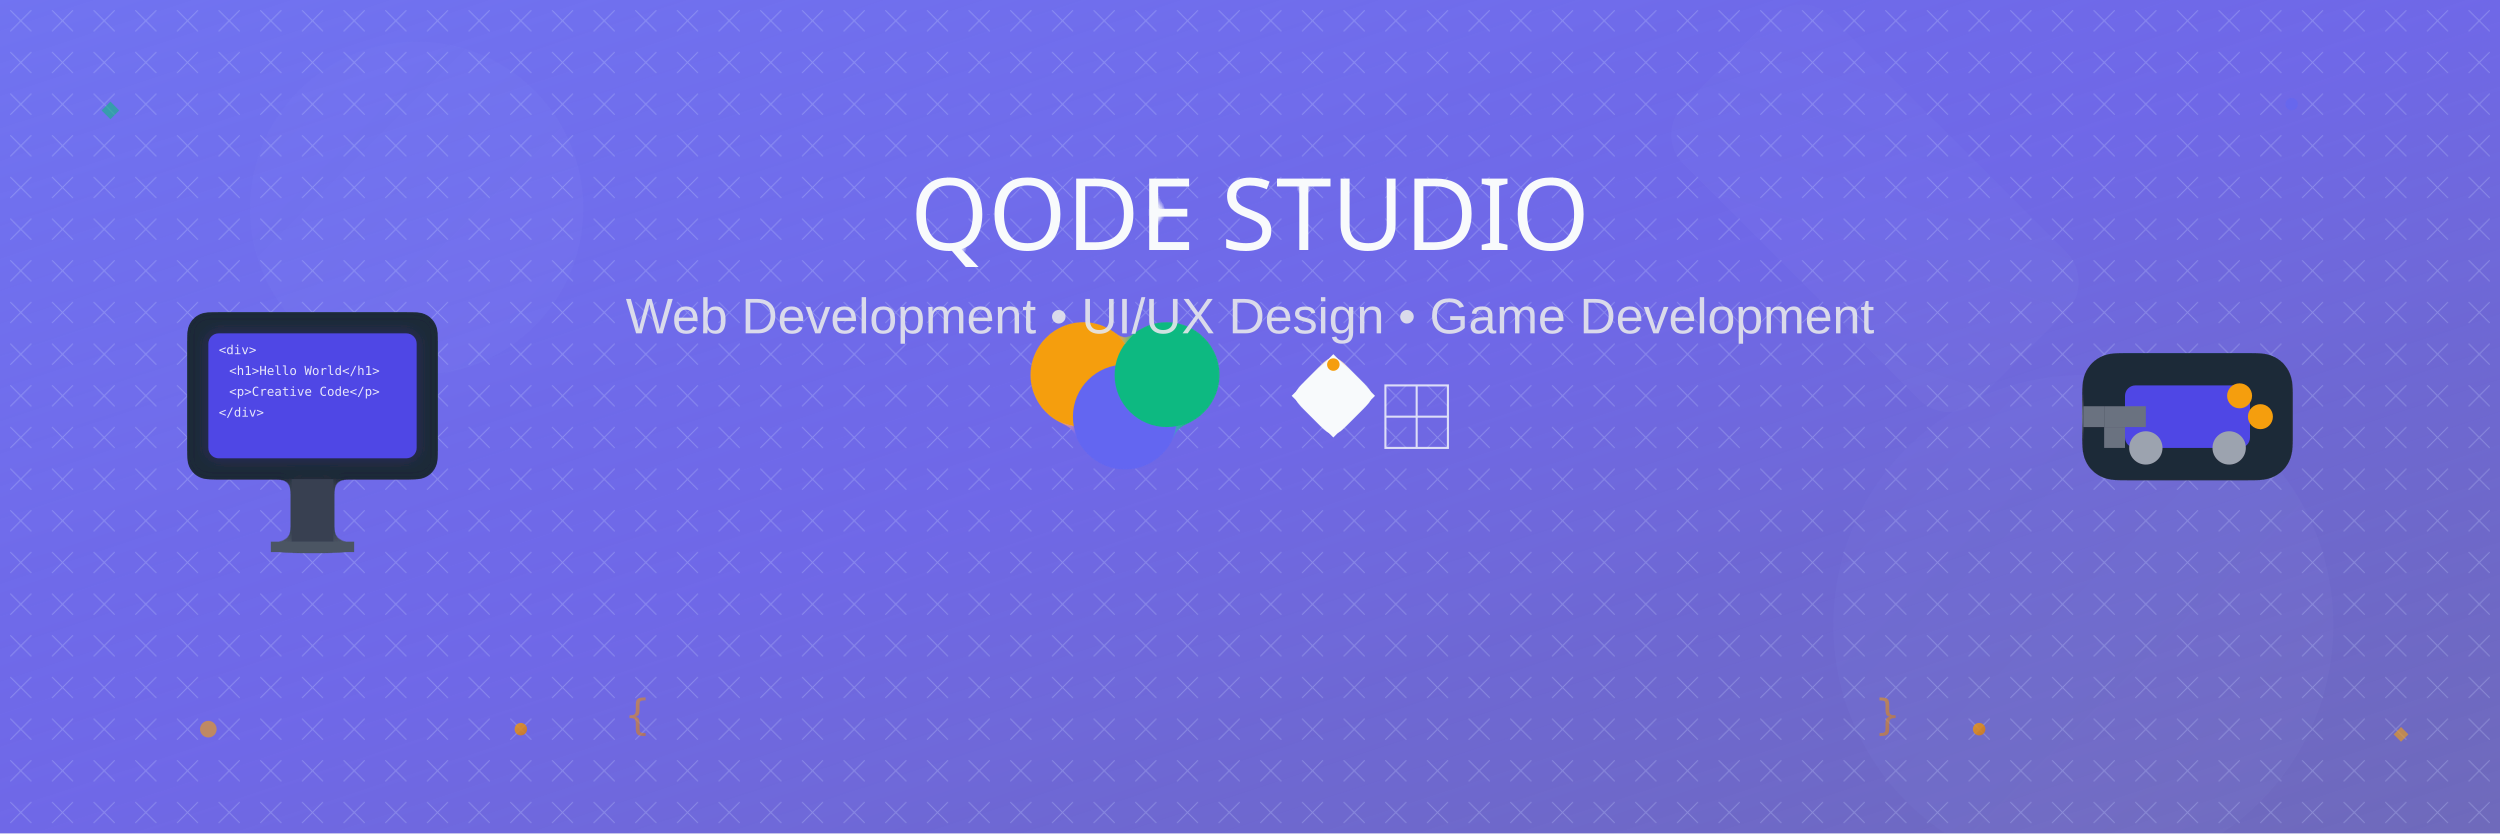
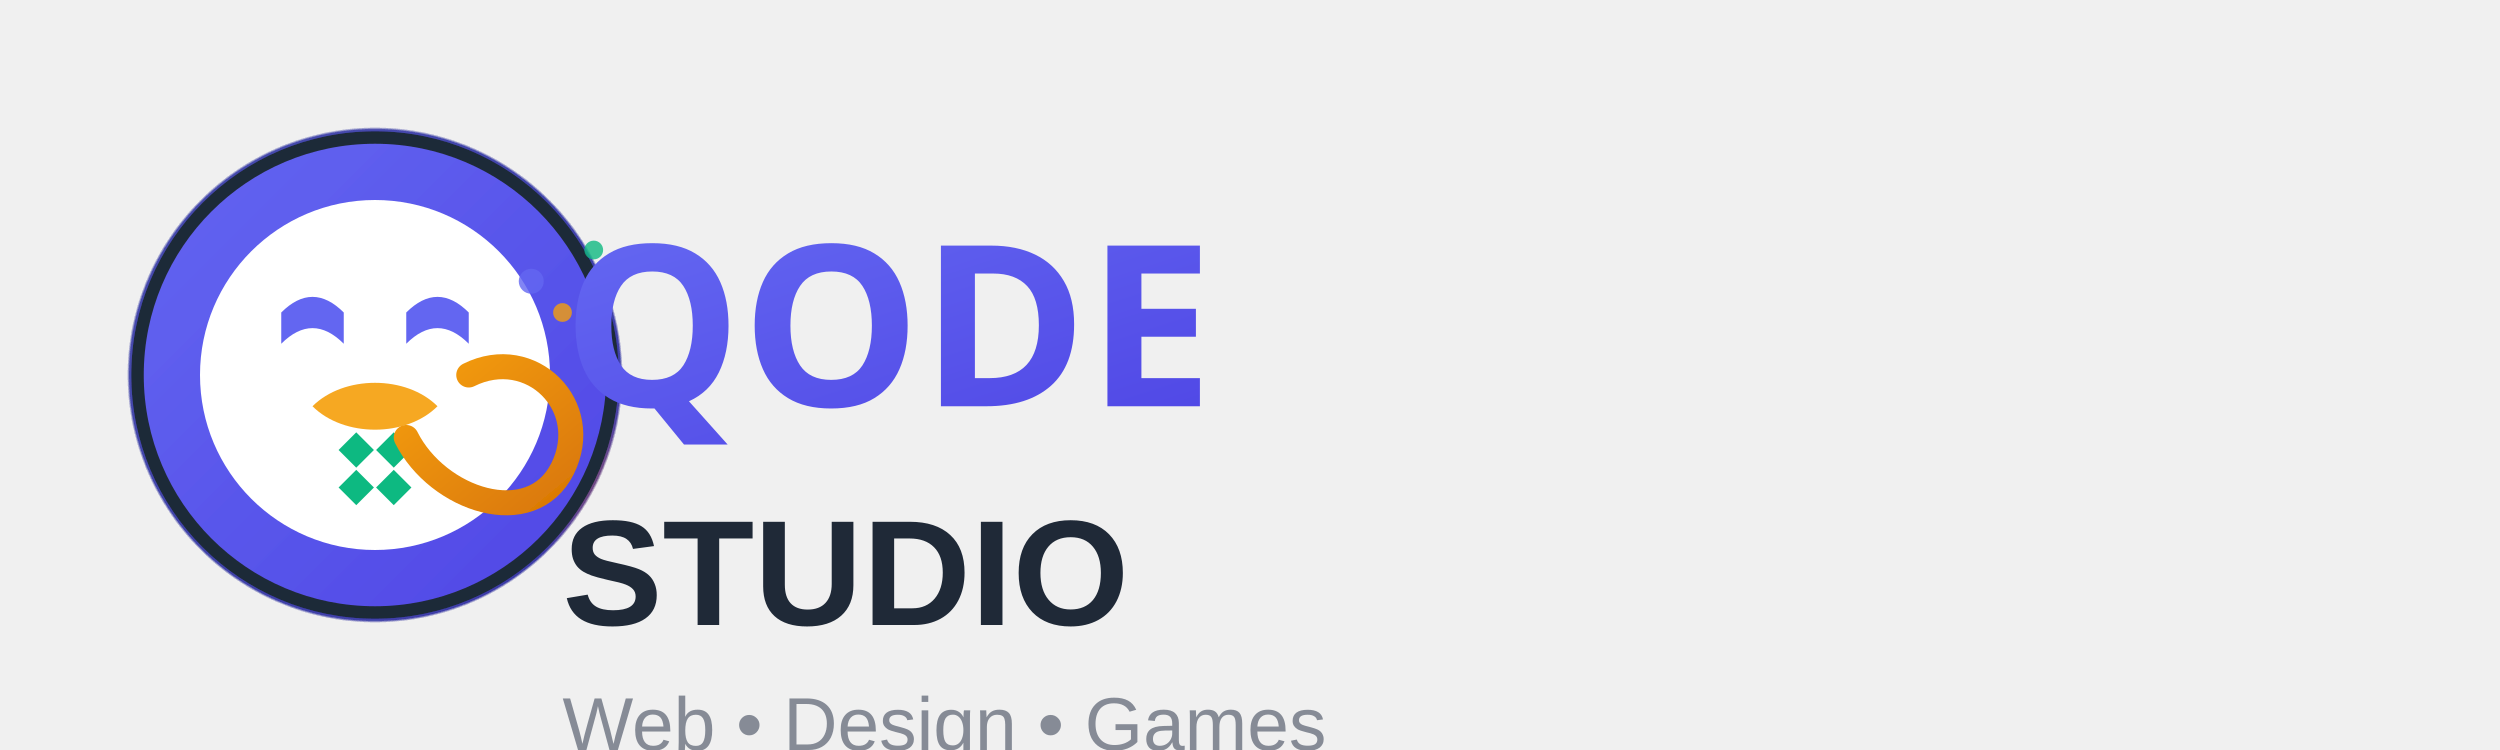
- <svg xmlns="http://www.w3.org/2000/svg" viewBox="0 0 1200 400" class="qode-banner">
+ <svg xmlns="http://www.w3.org/2000/svg" viewBox="0 0 400 120" width="400" height="120" class="qode-logo">
  <defs>
-     <linearGradient id="bgGradient" x1="0%" y1="0%" x2="100%" y2="100%">
-       <stop offset="0%" stop-color="#6366f1" stop-opacity="0.9" />
-       <stop offset="50%" stop-color="#4f46e5" stop-opacity="0.8" />
-       <stop offset="100%" stop-color="#3730a3" stop-opacity="0.7" />
+     <linearGradient id="primaryGradient" x1="0%" y1="0%" x2="100%" y2="100%">
+       <stop offset="0%" stop-color="#6366f1" />
+       <stop offset="100%" stop-color="#4f46e5" />
    </linearGradient>
    <linearGradient id="accentGradient" x1="0%" y1="0%" x2="100%" y2="100%">
      <stop offset="0%" stop-color="#f59e0b" />
      <stop offset="100%" stop-color="#d97706" />
    </linearGradient>
-     <linearGradient id="glowGradient" x1="0%" y1="0%" x2="100%" y2="100%">
-       <stop offset="0%" stop-color="#818cf8" stop-opacity="0.6" />
-       <stop offset="100%" stop-color="#c7d2fe" stop-opacity="0.3" />
-     </linearGradient>
-     <pattern id="codePattern" x="0" y="0" width="20" height="20" patternUnits="userSpaceOnUse">
-       <rect x="0" y="0" width="20" height="20" fill="transparent" />
-       <path d="M5 5 L15 15 M15 5 L5 15" stroke="#c7d2fe" stroke-width="0.5" opacity="0.3" />
-     </pattern>
-     <filter id="glow" x="-50%" y="-50%" width="200%" height="200%">
-       <feGaussianBlur in="SourceGraphic" stdDeviation="5" result="blur" />
+     <filter id="logoGlow" x="-50%" y="-50%" width="200%" height="200%">
+       <feGaussianBlur in="SourceGraphic" stdDeviation="3" result="blur" />
      <feColorMatrix in="blur" type="matrix" values="1 0 0 0 0  0 1 0 0 0  0 0 1 0 0  0 0 0 20 -8" result="glow" />
      <feComposite in="SourceGraphic" in2="glow" operator="over" />
    </filter>
-     <filter id="softGlow" x="-50%" y="-50%" width="200%" height="200%">
-       <feGaussianBlur in="SourceGraphic" stdDeviation="3" result="blur" />
-       <feColorMatrix in="blur" type="matrix" values="1 0 0 0 0  0 1 0 0 0  0 0 1 0 0  0 0 0 15 -6" result="glow" />
-       <feComposite in="SourceGraphic" in2="glow" operator="over" />
-     </filter>
  </defs>
-   <rect width="1200" height="400" fill="url(#bgGradient)" />
-   <rect width="1200" height="400" fill="url(#codePattern)" />
-   <g opacity="0.1">
-     <circle cx="200" cy="100" r="80" fill="url(#glowGradient)" />
-     <circle cx="1000" cy="300" r="120" fill="url(#glowGradient)" />
-     <rect x="800" y="50" width="200" height="100" rx="20" fill="url(#glowGradient)" transform="rotate(45 900 100)" />
-   </g>
-   <g transform="translate(150, 200)">
-     <g filter="url(#softGlow)">
-       <rect x="-60" y="-50" width="120" height="80" rx="10" fill="#1f2937" opacity="0.9" />
-       <rect x="-50" y="-40" width="100" height="60" rx="5" fill="#4f46e5" />
-       <g fill="#f8fafc" font-family="monospace" font-size="6" opacity="0.9">
-         <text x="-45" y="-30">&lt;div&gt;</text>
-         <text x="-40" y="-20">&lt;h1&gt;Hello World&lt;/h1&gt;</text>
-         <text x="-40" y="-10">&lt;p&gt;Creative Code&lt;/p&gt;</text>
-         <text x="-45" y="0">&lt;/div&gt;</text>
-       </g>
-       <rect x="-10" y="30" width="20" height="30" fill="#374151" />
-       <rect x="-20" y="60" width="40" height="5" fill="#4b5563" />
+   <g transform="translate(20, 20)">
+     <g filter="url(#logoGlow)">
+       <circle cx="40" cy="40" r="38" fill="url(#primaryGradient)" stroke="#1f2937" stroke-width="2" />
+       <circle cx="40" cy="40" r="28" fill="white" />
+       <path d="M 25,30 Q 30,25 35,30 L 35,35 Q 30,30 25,35 Z" fill="#6366f1" />
+       <path d="M 55,30 Q 50,25 45,30 L 45,35 Q 50,30 55,35 Z" fill="#6366f1" />
+       <path d="M 30,45 C 35,40 45,40 50,45 C 45,50 35,50 30,45 Z" fill="#f59e0b" opacity="0.9" />
+       <rect x="35" y="50" width="4" height="4" fill="#10b981" transform="rotate(45 37 52)" />
+       <rect x="41" y="50" width="4" height="4" fill="#10b981" transform="rotate(45 43 52)" />
+       <rect x="35" y="56" width="4" height="4" fill="#10b981" transform="rotate(45 37 58)" />
+       <rect x="41" y="56" width="4" height="4" fill="#10b981" transform="rotate(45 43 58)" />
+       <path d="M 55,40 C 65,35 75,45 70,55 C 65,65 50,60 45,50" fill="none" stroke="url(#accentGradient)" stroke-width="4" stroke-linecap="round" />
+     </g>
+     <g opacity="0.8">
+       <circle cx="65" cy="25" r="2" fill="#6366f1" />
+       <circle cx="70" cy="30" r="1.5" fill="#f59e0b" />
+       <circle cx="75" cy="20" r="1.5" fill="#10b981" />
    </g>
  </g>
-   <g transform="translate(600, 200)">
-     <g filter="url(#softGlow)">
-       <circle cx="-80" cy="-20" r="25" fill="#f59e0b" />
-       <circle cx="-60" cy="0" r="25" fill="#6366f1" />
-       <circle cx="-40" cy="-20" r="25" fill="#10b981" />
-       <g transform="translate(40, -10)">
-         <path d="M0 -20 L8 -12 L20 0 L0 20 L-20 0 L-8 -12 Z" fill="#f8fafc" />
-         <circle cx="0" cy="-15" r="3" fill="#f59e0b" />
-       </g>
-       <g transform="translate(80, 0)" stroke="#f8fafc" stroke-width="1" opacity="0.8">
-         <rect x="-15" y="-15" width="30" height="30" fill="none" />
-         <line x1="0" y1="-15" x2="0" y2="15" />
-         <line x1="-15" y1="0" x2="15" y2="0" />
-       </g>
-     </g>
-   </g>
-   <g transform="translate(1050, 200)">
-     <g filter="url(#softGlow)">
-       <rect x="-50" y="-30" width="100" height="60" rx="15" fill="#1f2937" />
-       <rect x="-30" y="-15" width="60" height="30" rx="5" fill="#4f46e5" />
-       <g fill="#6b7280">
-         <rect x="-40" y="5" width="10" height="10" />
-         <rect x="-40" y="-5" width="10" height="10" />
-         <rect x="-30" y="-5" width="10" height="10" />
-         <rect x="-50" y="-5" width="10" height="10" />
-       </g>
-       <g fill="#f59e0b">
-         <circle cx="25" cy="-10" r="6" />
-         <circle cx="35" cy="0" r="6" />
-       </g>
-       <g fill="#9ca3af">
-         <circle cx="20" cy="15" r="8" />
-         <circle cx="-20" cy="15" r="8" />
-       </g>
-     </g>
-   </g>
-   <g text-anchor="middle" filter="url(#glow)">
-     <text x="600" y="120" font-family="'Arial Black', sans-serif" font-size="48" fill="#f8fafc">
-       QODE STUDIO
+   <g transform="translate(90, 35)">
+     <text x="0" y="30" font-family="'Arial Black', 'Segoe UI', sans-serif" font-size="36" font-weight="900" fill="url(#primaryGradient)">
+       QODE
+     </text>
+     <text x="0" y="65" font-family="'Segoe UI', Arial, sans-serif" font-size="24" font-weight="600" fill="#1f2937">
+       STUDIO
+     </text>
+     <text x="0" y="85" font-family="'Segoe UI', Arial, sans-serif" font-size="12" font-weight="400" fill="#6b7280" opacity="0.8">
+       Web • Design • Games
    </text>
  </g>
-   <g text-anchor="middle" font-family="Arial, sans-serif">
-     <text x="600" y="160" font-size="24" fill="#e5e7eb" opacity="0.9">
-       Web Development • UI/UX Design • Game Development
-     </text>
-   </g>
-   <g opacity="0.8">
-     <text x="300" y="350" font-family="monospace" font-size="20" fill="url(#accentGradient)" opacity="0.7">{</text>
-     <text x="900" y="350" font-family="monospace" font-size="20" fill="url(#accentGradient)" opacity="0.7">}</text>
-     <circle cx="250" cy="350" r="3" fill="url(#accentGradient)" />
-     <circle cx="950" cy="350" r="3" fill="url(#accentGradient)" />
-   </g>
-   <g class="floating-elements">
-     <circle cx="100" cy="350" r="4" fill="#f59e0b" opacity="0.6" />
-     <circle cx="1100" cy="50" r="3" fill="#6366f1" opacity="0.6" />
-     <rect x="50" y="50" width="6" height="6" fill="#10b981" opacity="0.6" transform="rotate(45 53 53)" />
-     <rect x="1150" y="350" width="5" height="5" fill="#f59e0b" opacity="0.6" transform="rotate(45 1152.5 352.5)" />
-   </g>
+   <line x1="90" y1="70" x2="220" y2="70" stroke="url(#accentGradient)" stroke-width="3" stroke-linecap="round" />
</svg>
